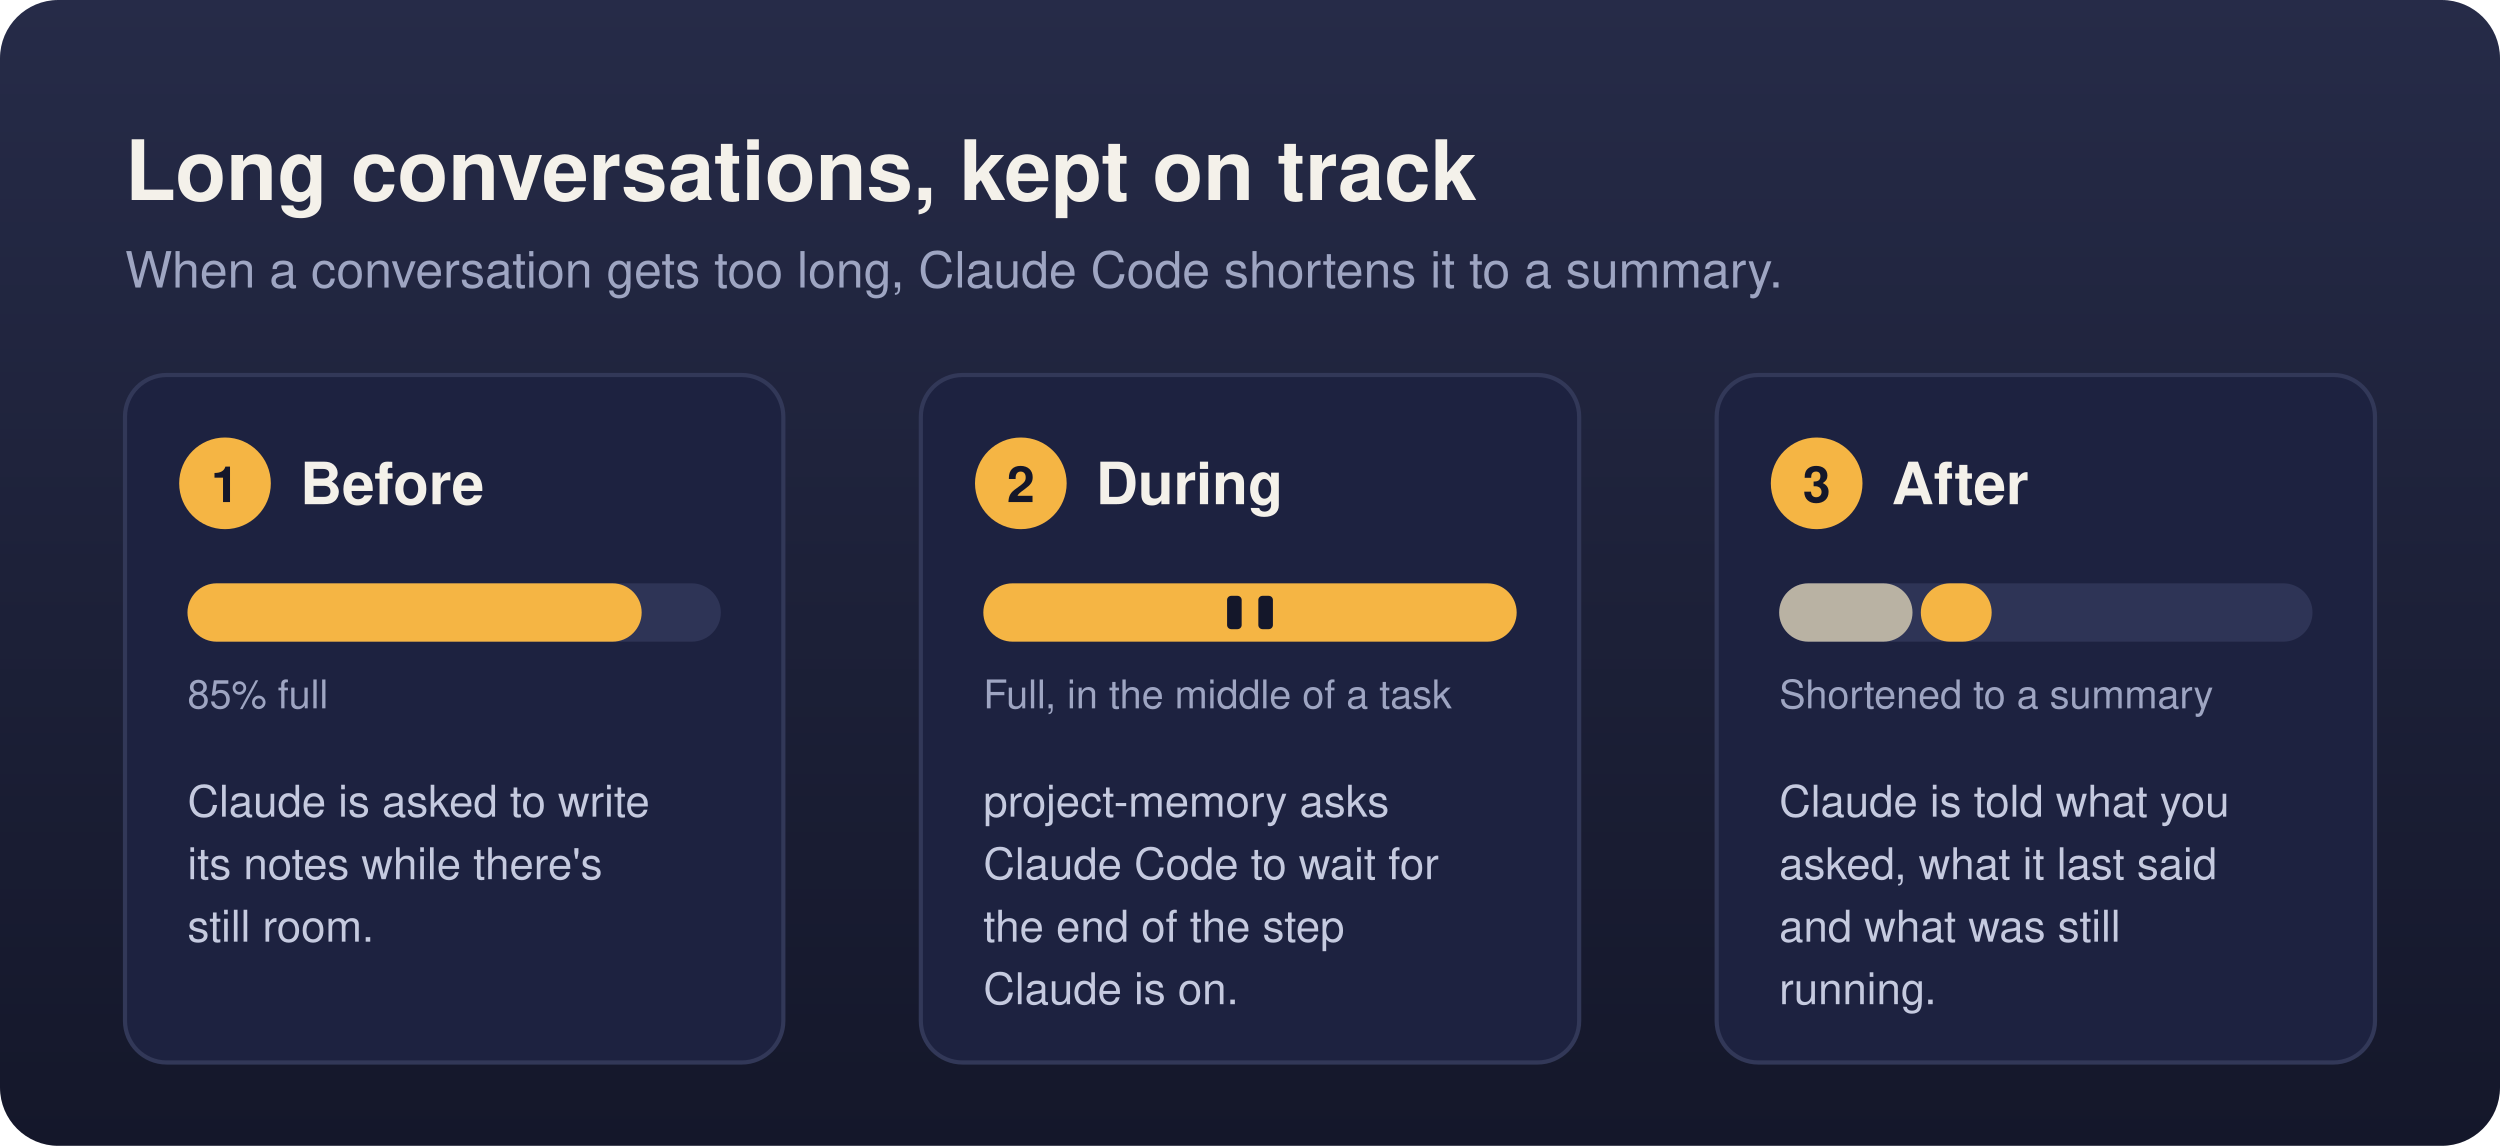
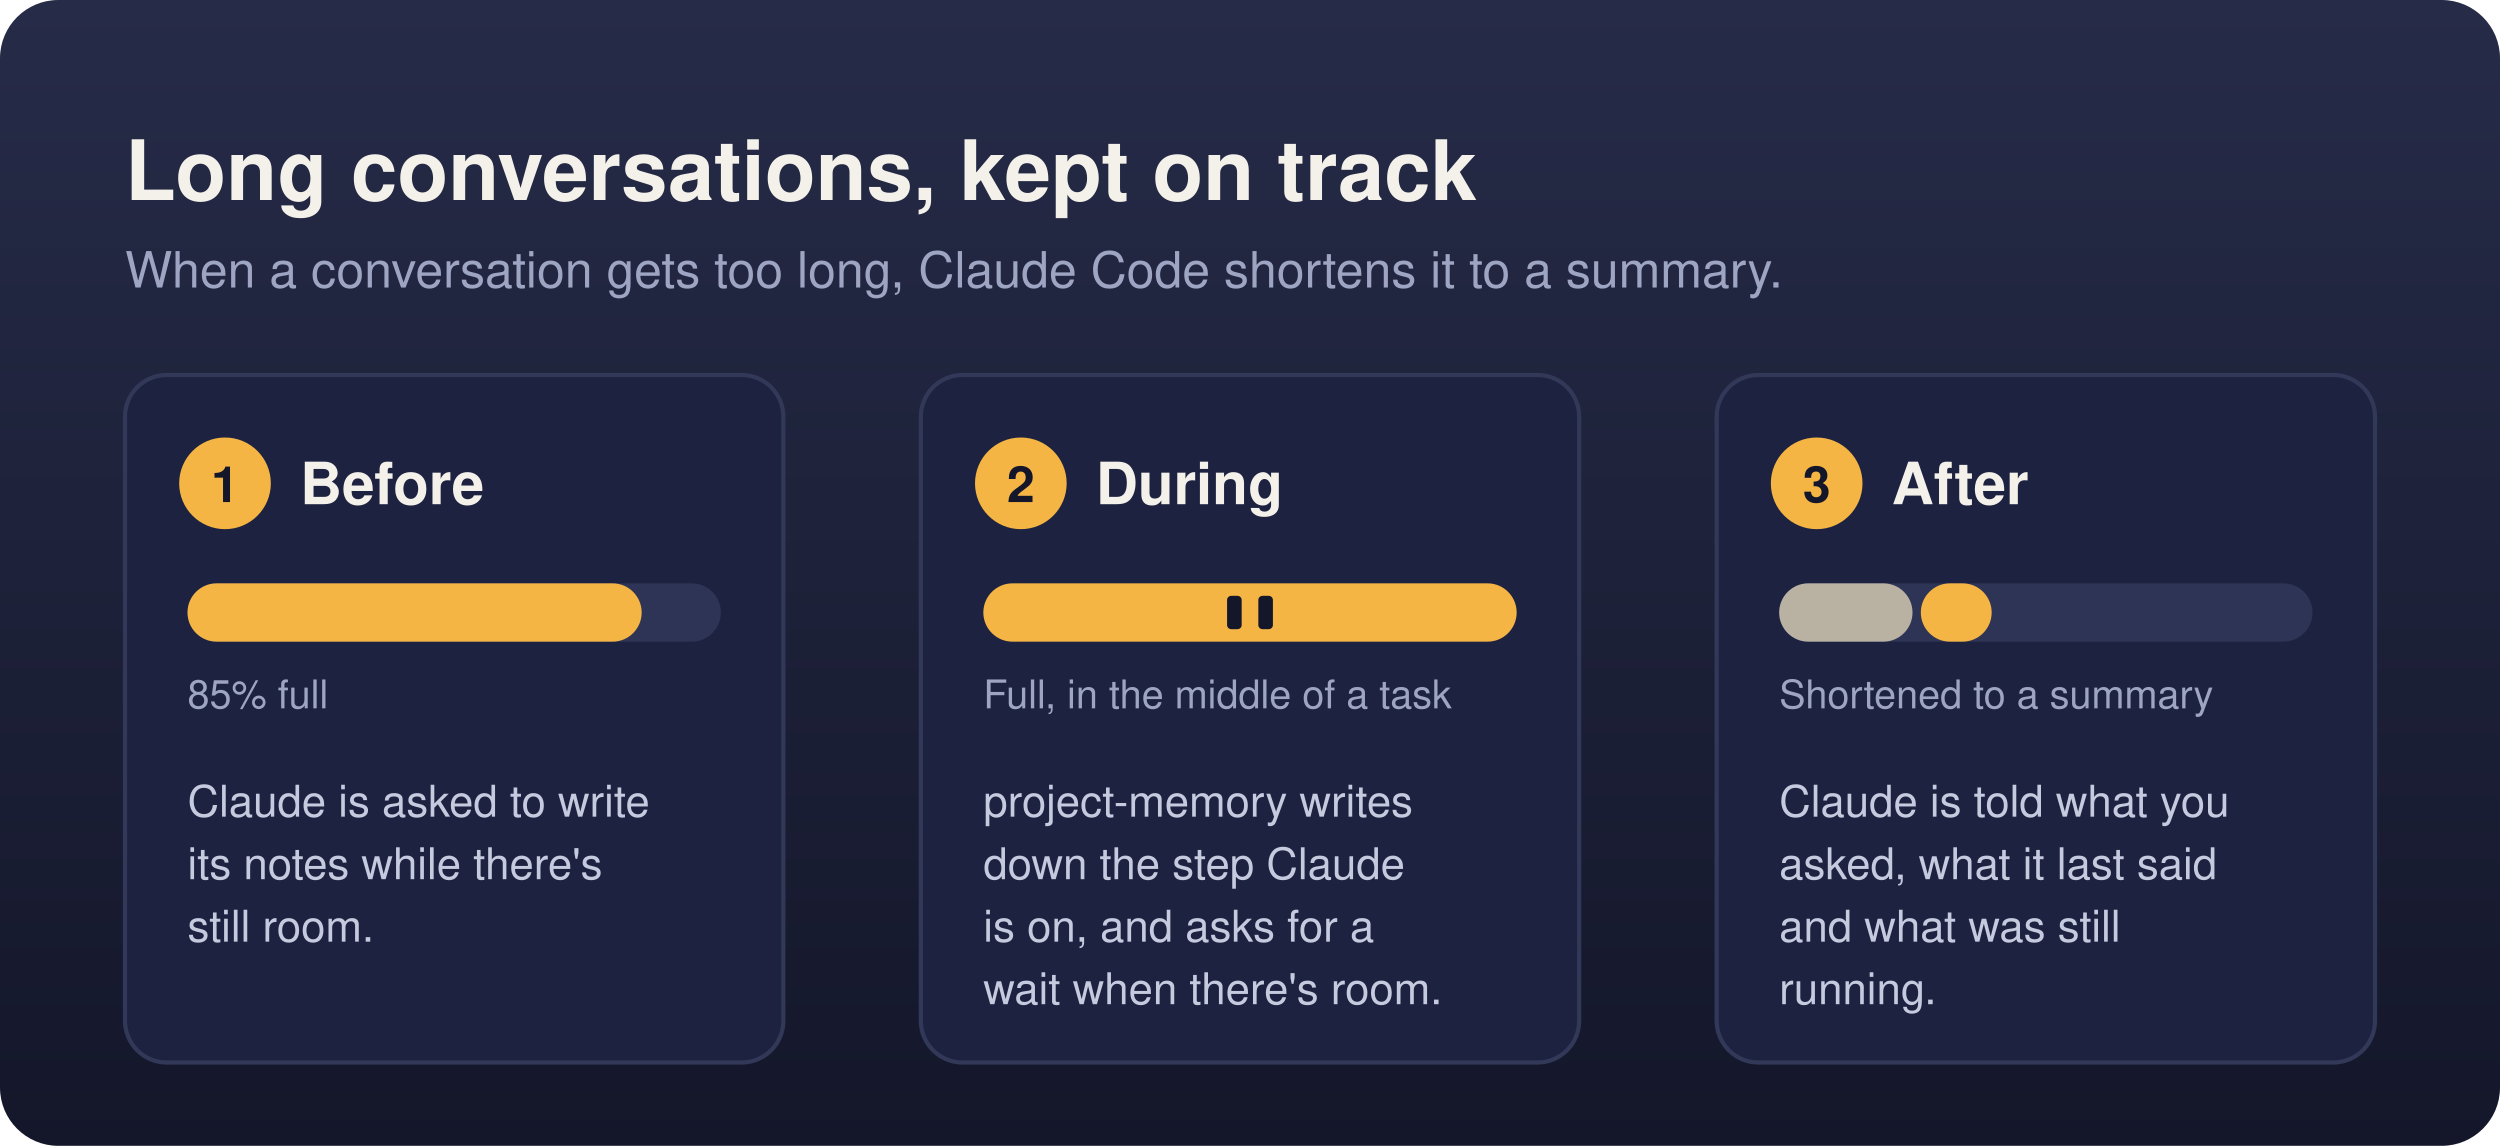
<svg xmlns="http://www.w3.org/2000/svg" viewBox="0 0 1200 550" width="1200" height="550" font-family="-apple-system, BlinkMacSystemFont, 'Segoe UI', Helvetica, Arial, sans-serif">
  <defs>
    <linearGradient id="bg" x1="0" y1="0" x2="0" y2="1">
      <stop offset="0" stop-color="#262B48" />
      <stop offset="1" stop-color="#14172A" />
    </linearGradient>
  </defs>
  <rect width="1200" height="550" rx="28" fill="url(#bg)" />
  <text x="60" y="96" font-size="40" font-weight="700" fill="#F4F1EA">Long conversations, kept on track</text>
  <text x="60" y="138" font-size="24" fill="#9EA5C2">When a conversation gets too long, Claude Code shortens it to a summary.</text>
  <rect x="60" y="180" width="316" height="330" rx="20" fill="#1D2240" stroke="#323858" stroke-width="2" />
  <circle cx="108" cy="232" r="22" fill="#F5B544" />
  <text x="108" y="241" font-size="24" font-weight="700" fill="#14172A" text-anchor="middle">1</text>
  <text x="144" y="242" font-size="28" font-weight="700" fill="#F4F1EA">Before</text>
  <rect x="90" y="280" width="256" height="28" rx="14" fill="#2E3456" />
  <rect x="90" y="280" width="218" height="28" rx="14" fill="#F5B544" />
  <text x="90" y="340" font-size="19" fill="#9EA5C2">85% full</text>
  <text font-size="21" fill="#C5CADF">
    <tspan x="90" y="392">Claude is asked to write</tspan>
    <tspan x="90" y="422">its notes while there's</tspan>
    <tspan x="90" y="452">still room.</tspan>
  </text>
  <rect x="442" y="180" width="316" height="330" rx="20" fill="#1D2240" stroke="#323858" stroke-width="2" />
  <circle cx="490" cy="232" r="22" fill="#F5B544" />
  <text x="490" y="241" font-size="24" font-weight="700" fill="#14172A" text-anchor="middle">2</text>
  <text x="526" y="242" font-size="28" font-weight="700" fill="#F4F1EA">During</text>
  <rect x="472" y="280" width="256" height="28" rx="14" fill="#F5B544" />
  <rect x="589" y="286" width="7" height="16" rx="2" fill="#14172A" />
  <rect x="604" y="286" width="7" height="16" rx="2" fill="#14172A" />
  <text x="472" y="340" font-size="19" fill="#9EA5C2">Full, in the middle of a task</text>
  <text font-size="21" fill="#C5CADF">
-     <tspan x="472" y="392">project-memory asks</tspan>
-     <tspan x="472" y="422">Claude Code to wait for</tspan>
-     <tspan x="472" y="452">the end of the step</tspan>
-     <tspan x="472" y="482">Claude is on.</tspan>
+     <tspan x="472" y="392">project-memory writes</tspan>
+     <tspan x="472" y="422">down the step Claude</tspan>
+     <tspan x="472" y="452">is on, and asks for a</tspan>
+     <tspan x="472" y="482">wait when there's room.</tspan>
  </text>
  <rect x="824" y="180" width="316" height="330" rx="20" fill="#1D2240" stroke="#323858" stroke-width="2" />
  <circle cx="872" cy="232" r="22" fill="#F5B544" />
  <text x="872" y="241" font-size="24" font-weight="700" fill="#14172A" text-anchor="middle">3</text>
  <text x="908" y="242" font-size="28" font-weight="700" fill="#F4F1EA">After</text>
  <rect x="854" y="280" width="256" height="28" rx="14" fill="#2E3456" />
  <rect x="854" y="280" width="64" height="28" rx="14" fill="#B9B2A3" />
  <rect x="922" y="280" width="34" height="28" rx="14" fill="#F5B544" />
  <text x="854" y="340" font-size="19" fill="#9EA5C2">Shortened to a summary</text>
  <text font-size="21" fill="#C5CADF">
    <tspan x="854" y="392">Claude is told what you</tspan>
    <tspan x="854" y="422">asked, what it last said</tspan>
    <tspan x="854" y="452">and what was still</tspan>
    <tspan x="854" y="482">running.</tspan>
  </text>
</svg>
